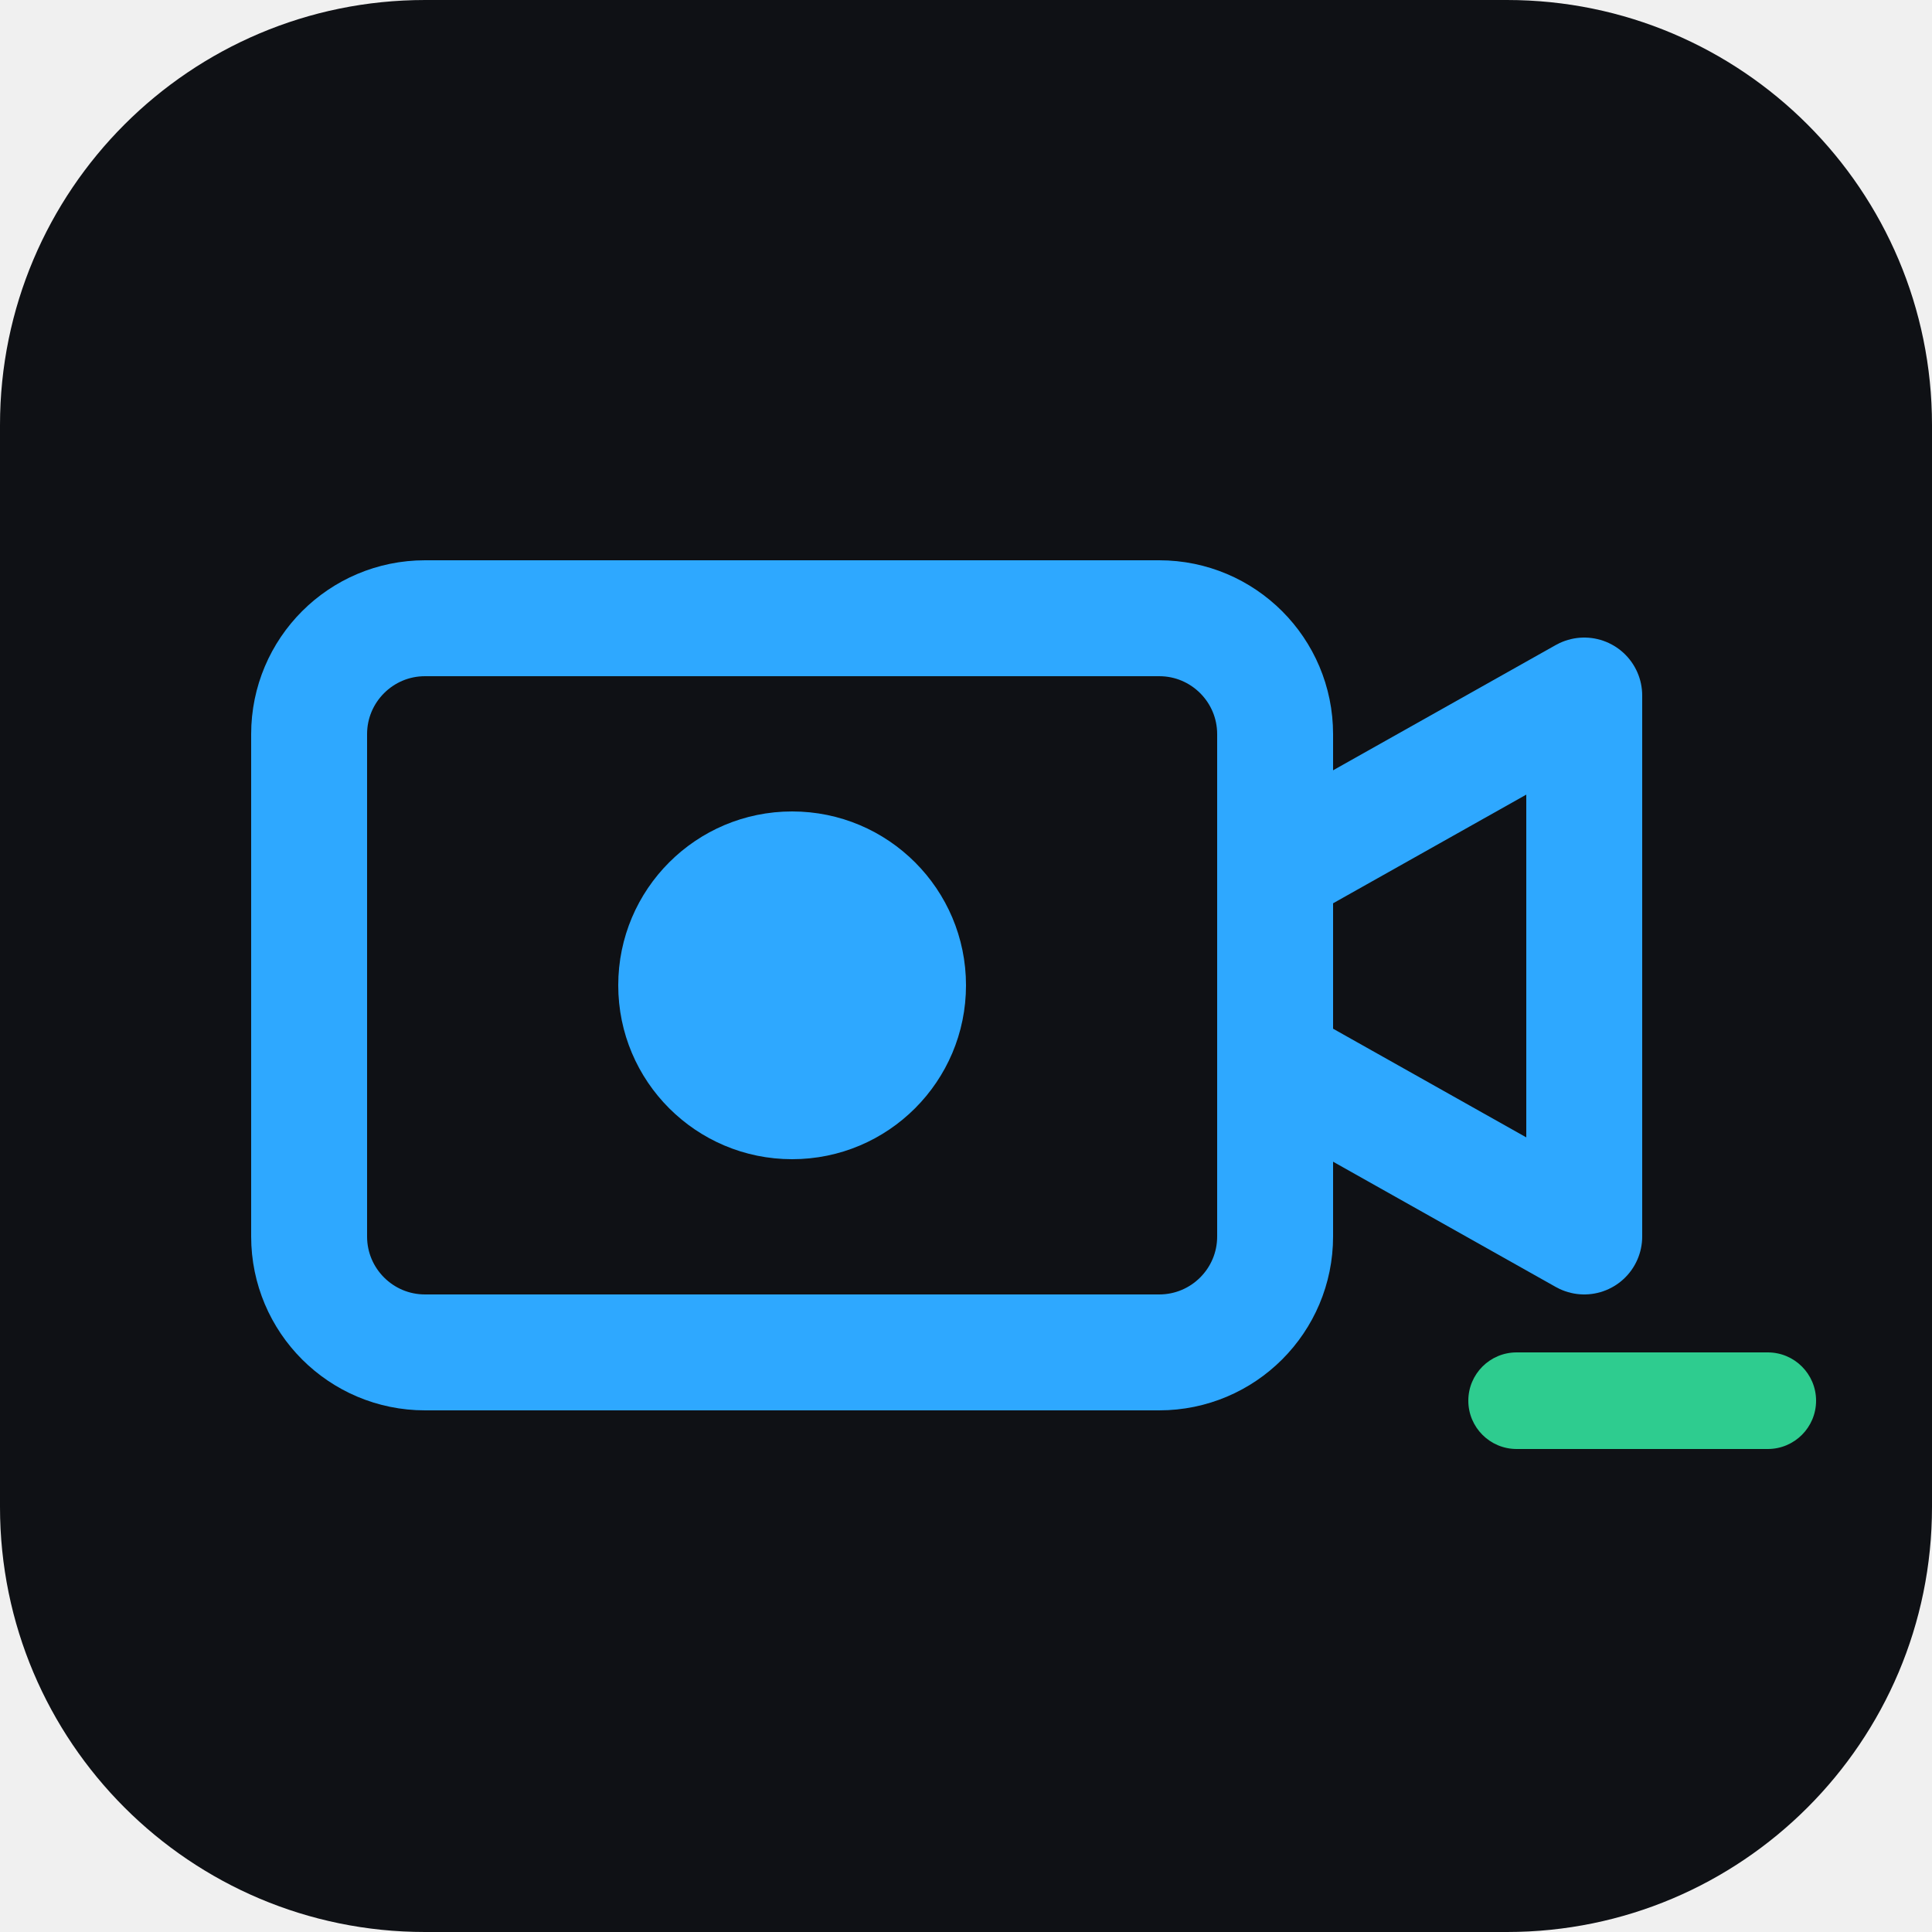
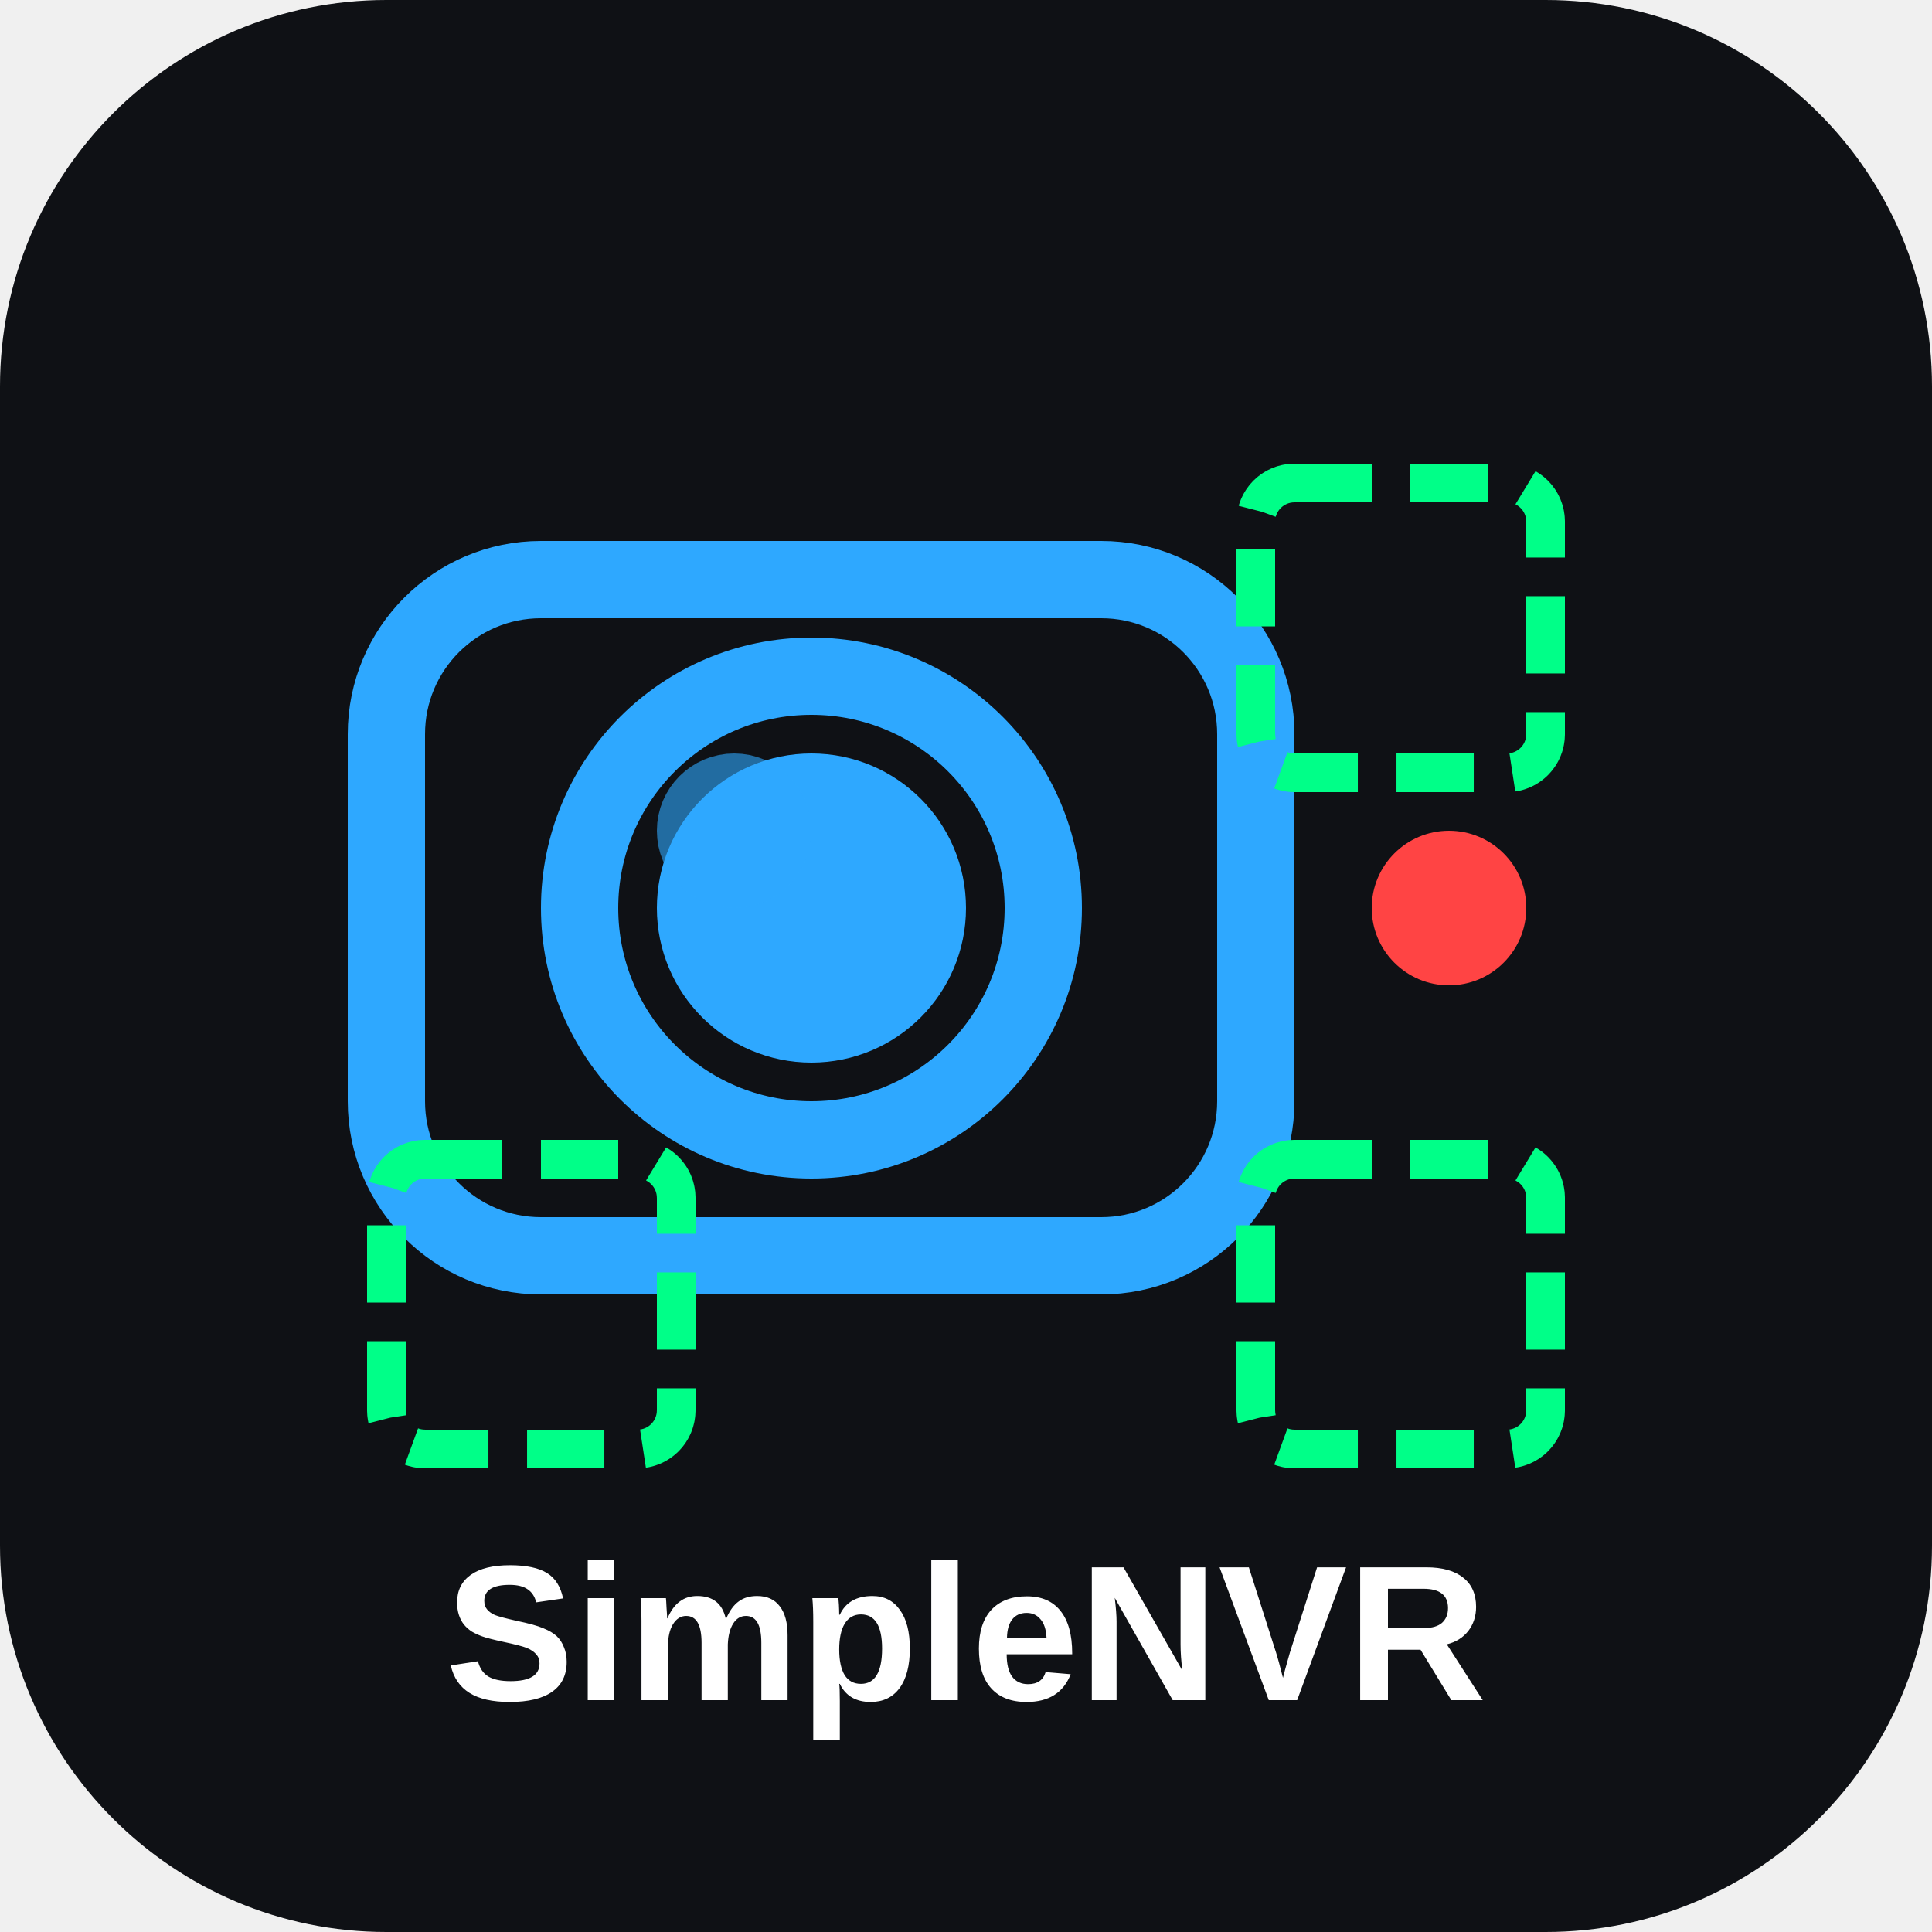
<svg xmlns="http://www.w3.org/2000/svg" viewBox="0 0 100 100">
-   <rect width="100" height="100" rx="22" fill="#0f1115" />
-   <g fill="none" stroke="#2ea8ff" stroke-width="6" stroke-linecap="round" stroke-linejoin="round">
-     <rect x="16" y="32" width="50" height="38" rx="6" />
-     <path d="M66 45l16-9v28l-16-9" />
+   <rect width="100" height="100" rx="20" fill="#0f1115" />
+   <g fill="none" stroke="#2ea8ff" stroke-width="4" stroke-linecap="round" stroke-linejoin="round">
+     <rect x="20" y="30" width="45" height="35" rx="8" />
+     <circle cx="42" cy="47" r="12" />
+     <circle cx="42" cy="47" r="6" fill="#2ea8ff" />
+     <circle cx="38" cy="43" r="2" fill="#ffffff" opacity="0.6" />
  </g>
-   <circle cx="41" cy="51" r="9" fill="#2ea8ff" />
-   <rect x="76" y="70" width="18" height="5" rx="2.5" fill="#2ecc8f" />
+   <g fill="none" stroke="#00ff88" stroke-width="2" stroke-dasharray="4,2">
+     <rect x="65" y="25" width="15" height="15" rx="2" />
+     <rect x="65" y="60" width="15" height="15" rx="2" />
+     <rect x="20" y="60" width="15" height="15" rx="2" />
+   </g>
+   <circle cx="75" cy="47" r="4" fill="#ff4444" />
+   <text x="50" y="88" font-size="10" fill="#ffffff" text-anchor="middle" font-weight="bold" font-family="Arial, sans-serif">SimpleNVR</text>
</svg>
